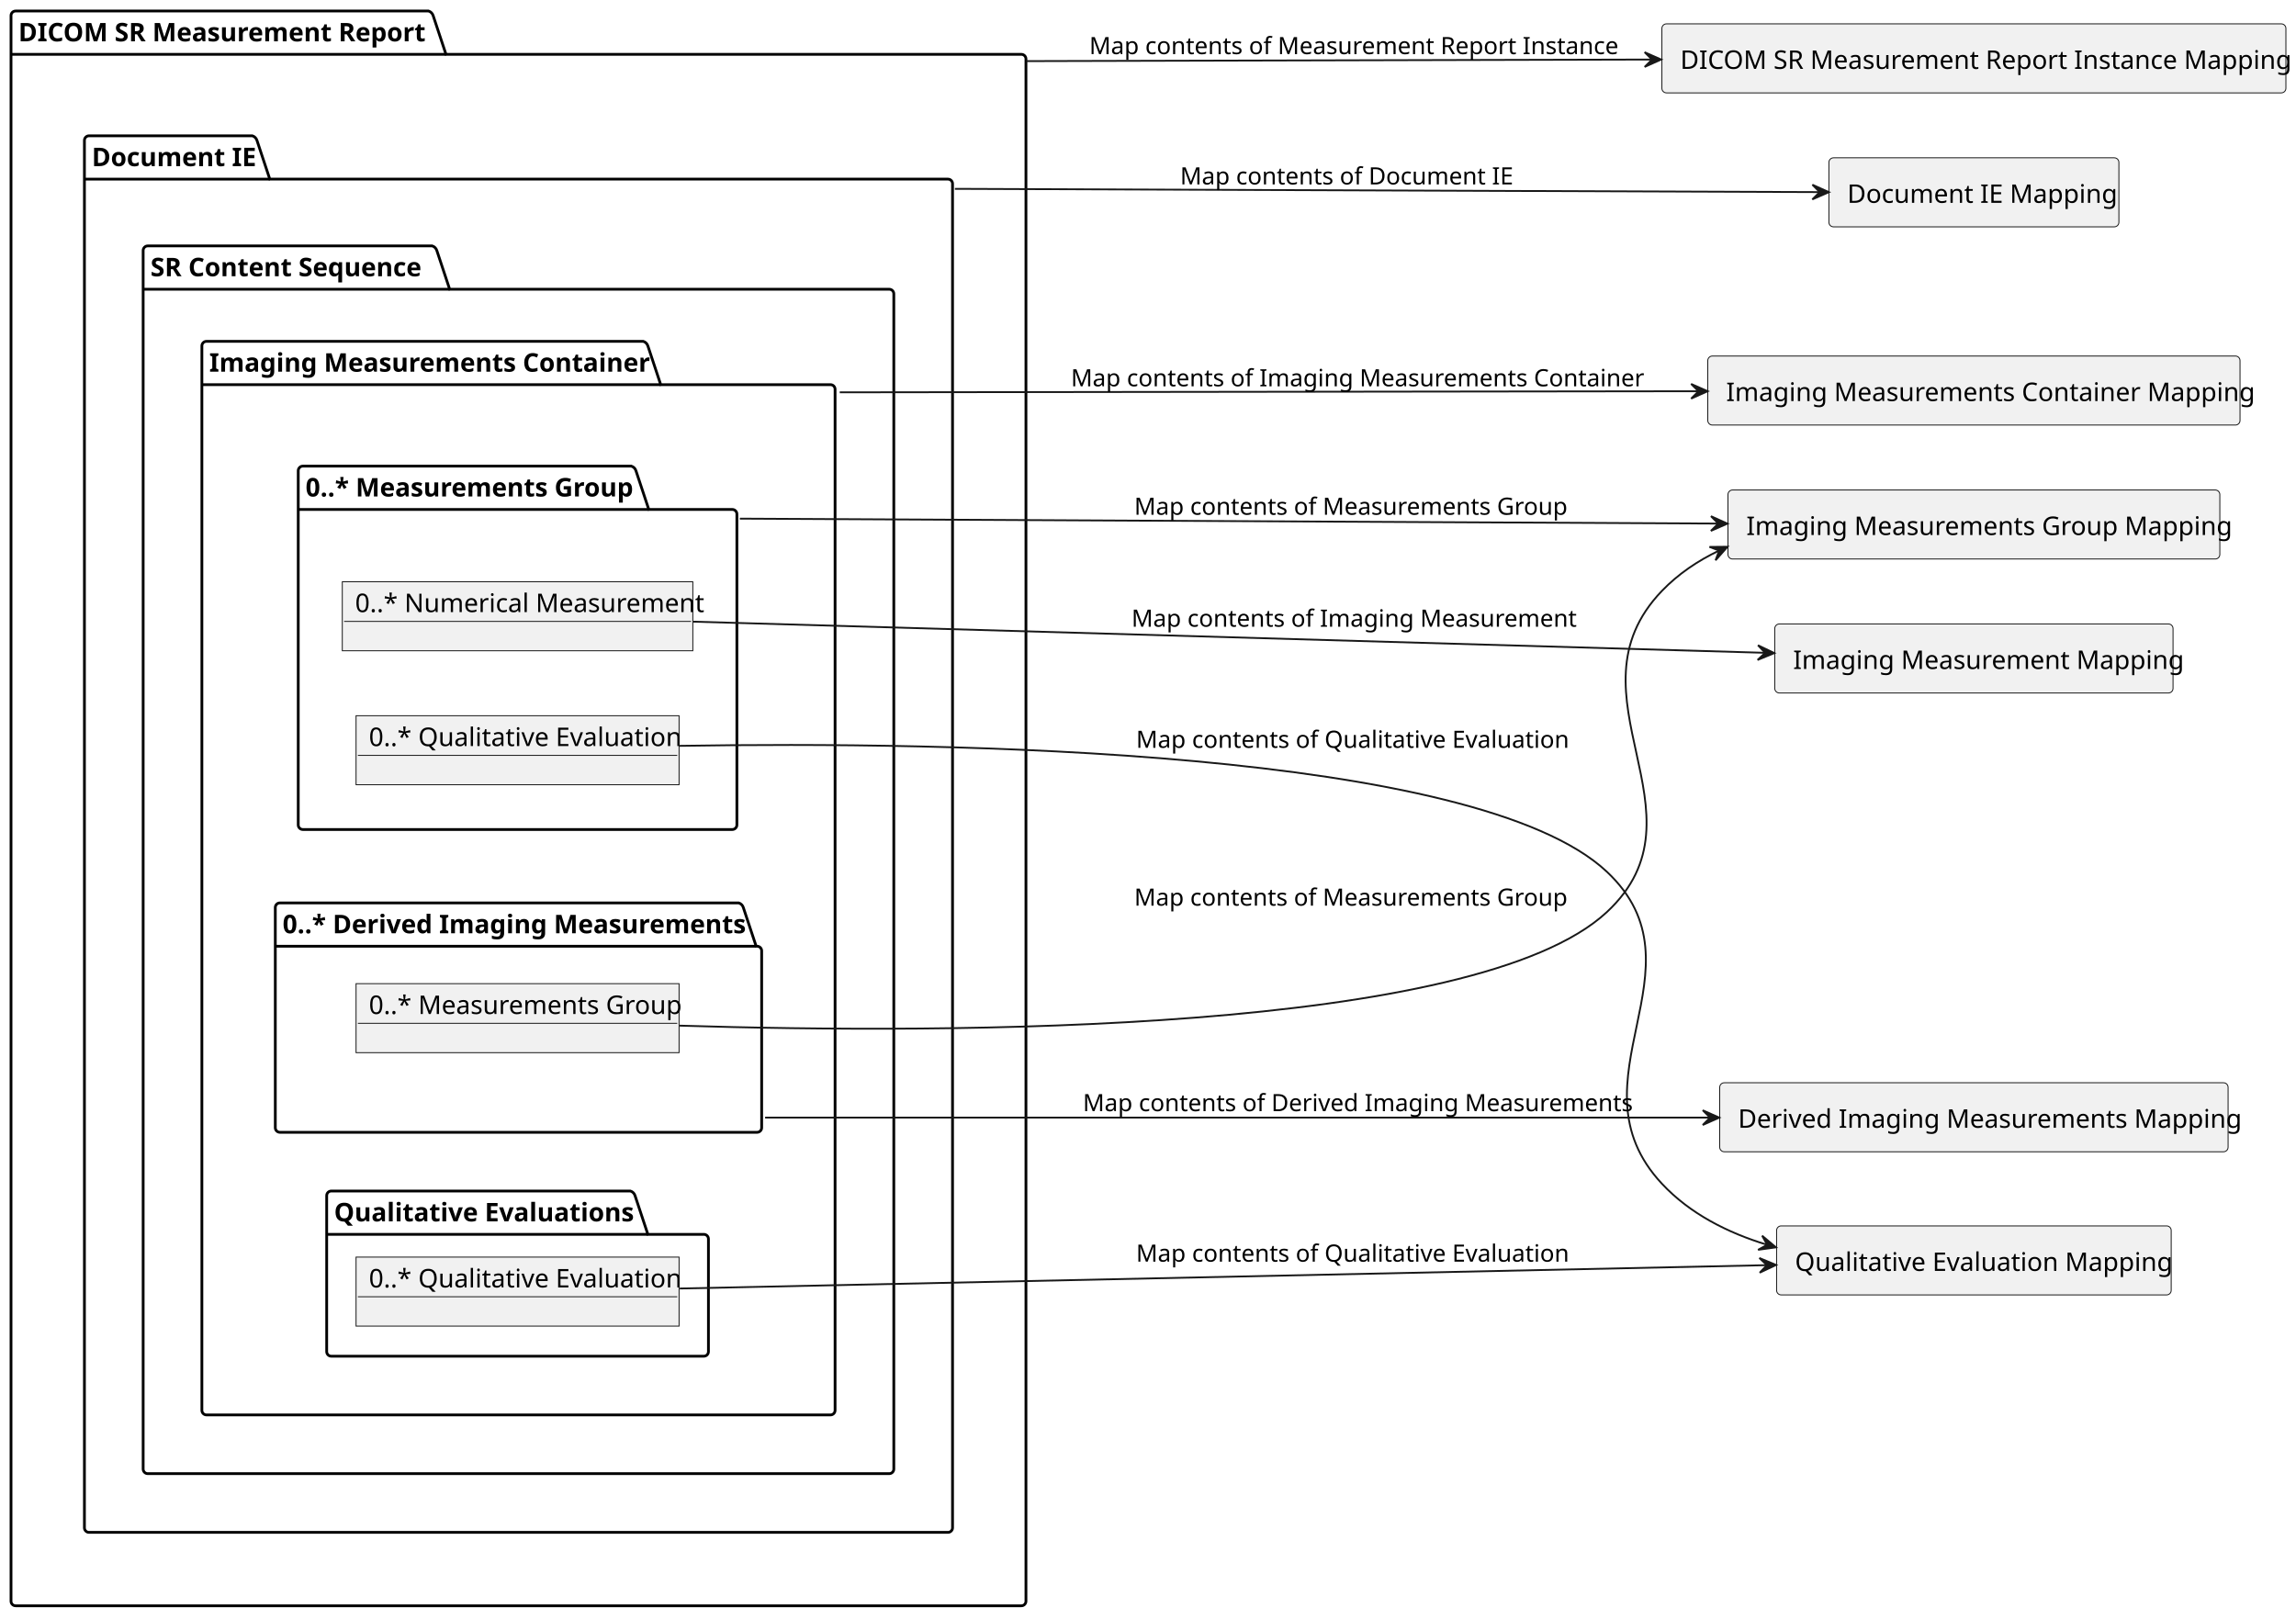
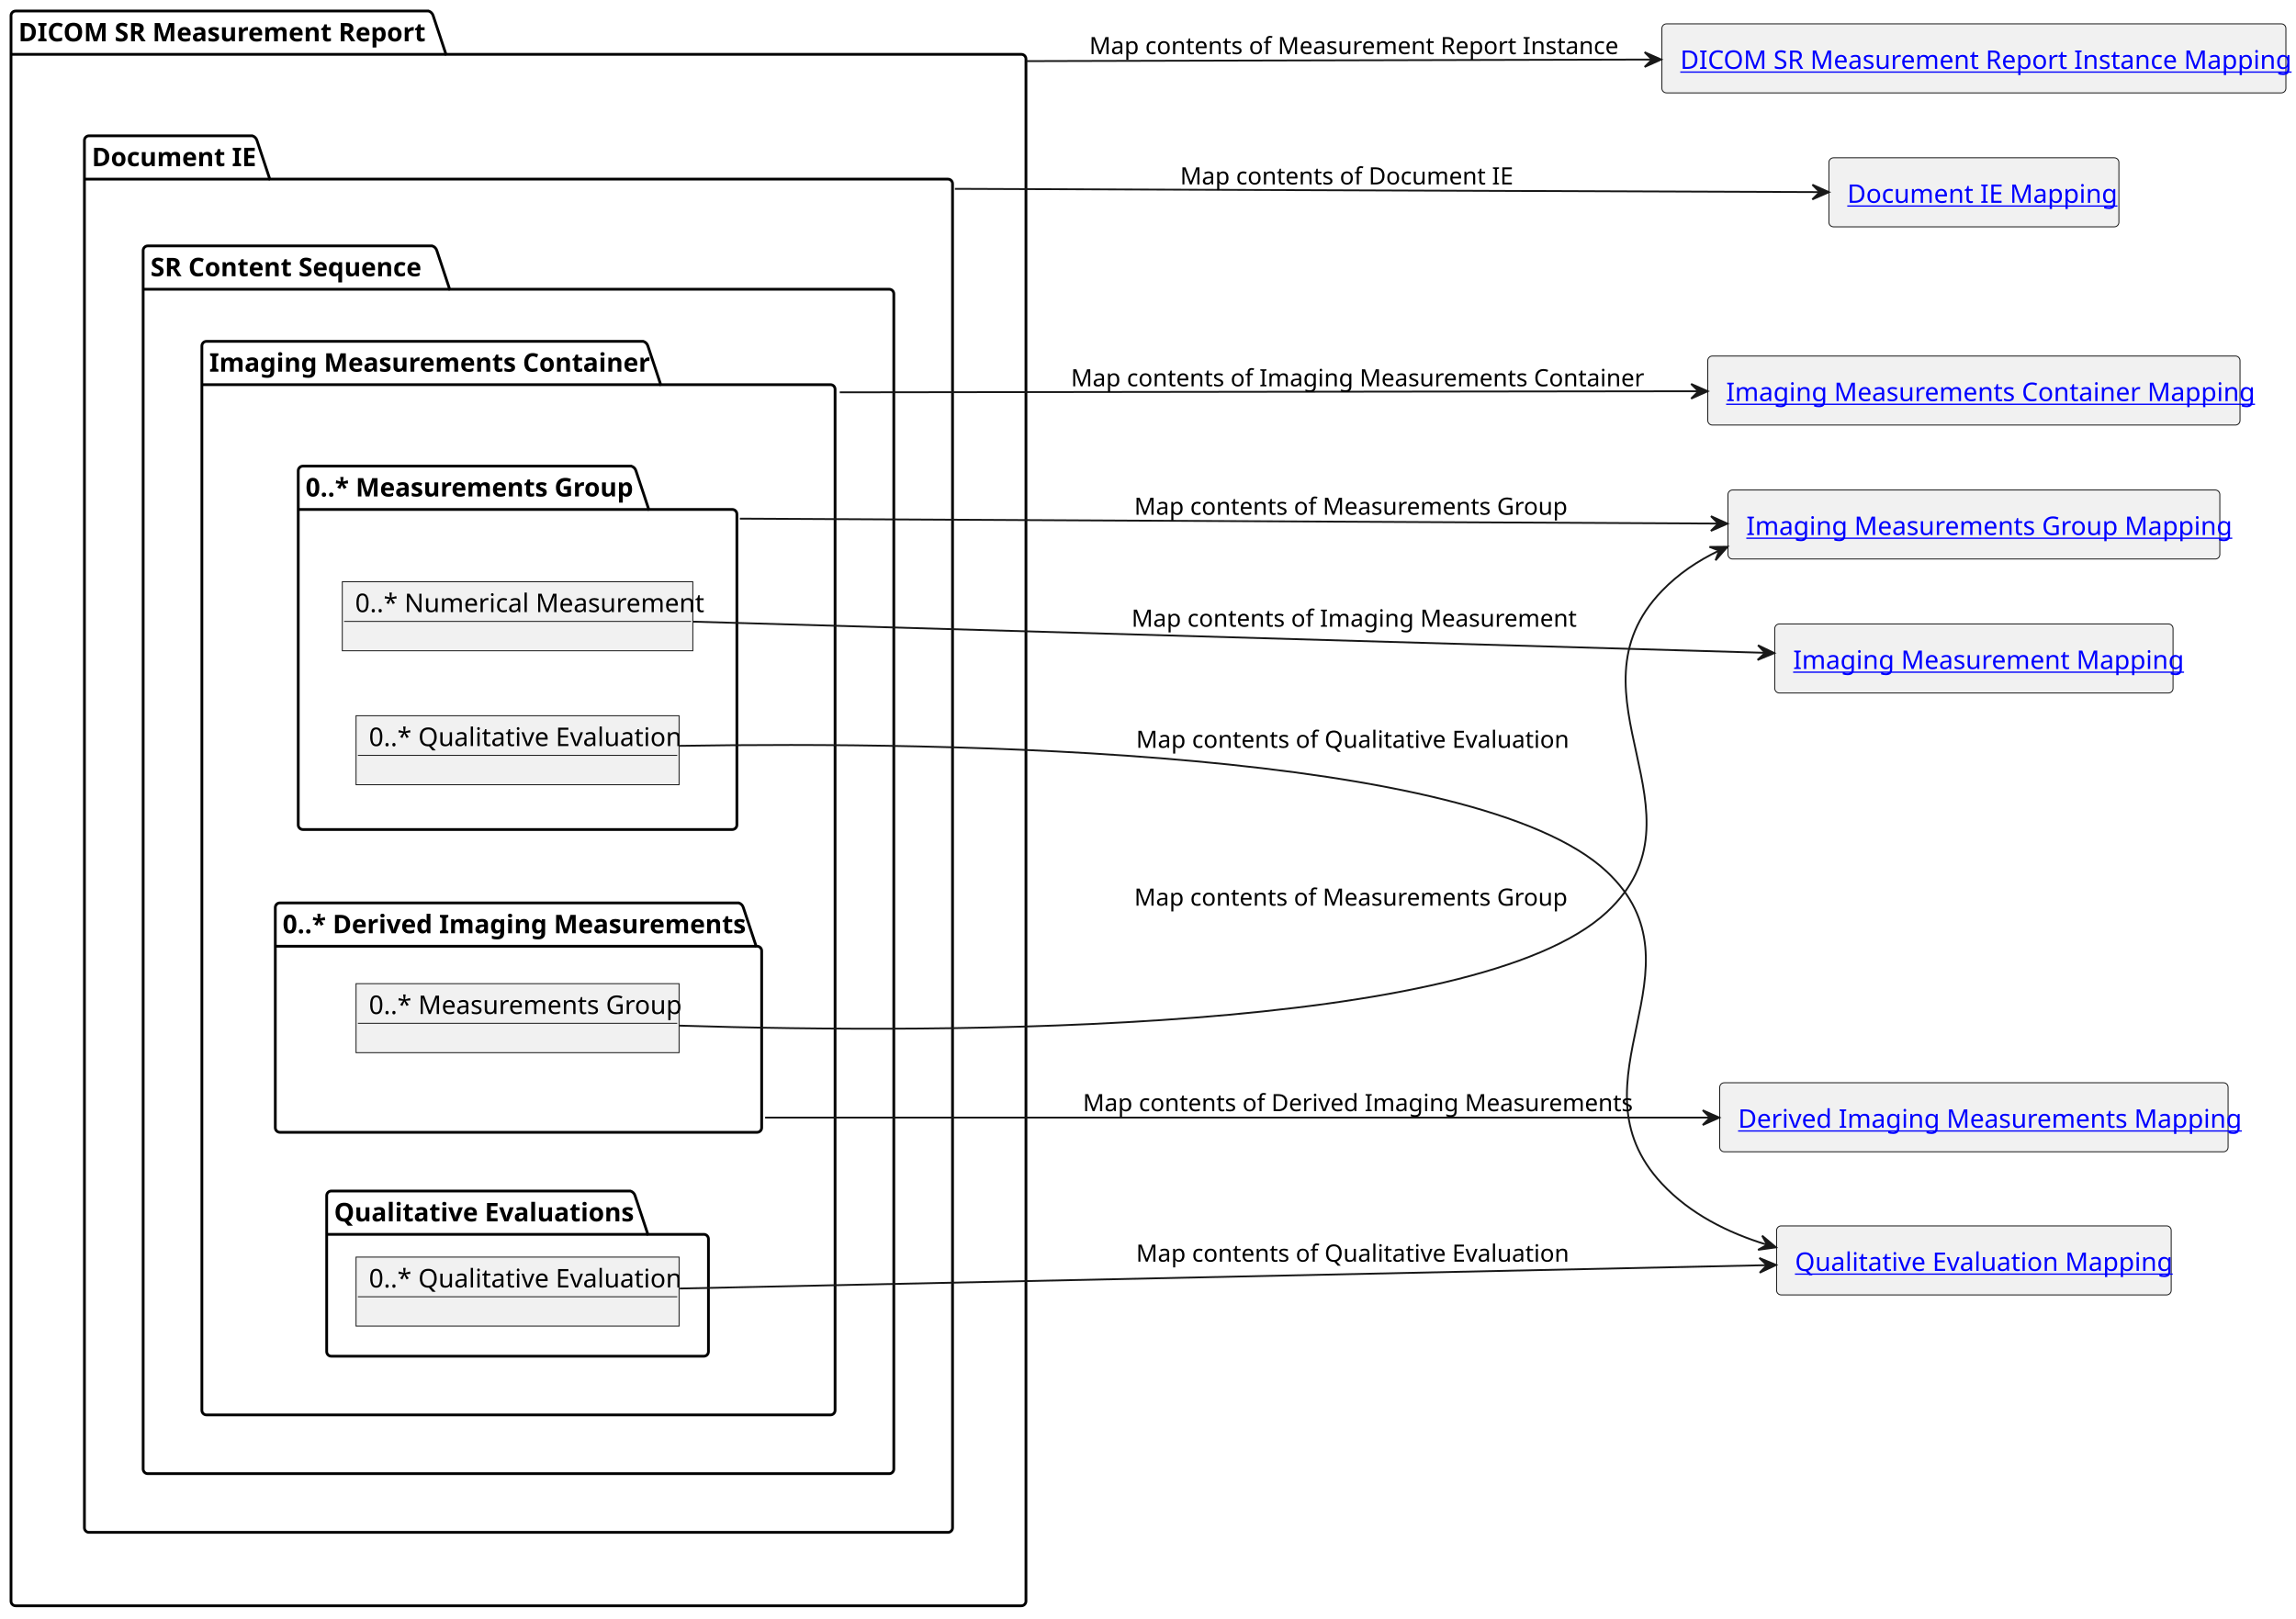
- <svg xmlns="http://www.w3.org/2000/svg" contentStyleType="text/css" height="882px" preserveAspectRatio="none" style="width:1251px;height:882px;background:#FFFFFF;" version="1.1" viewBox="0 0 1251 882" width="1251px" zoomAndPan="magnify">
+ <svg xmlns="http://www.w3.org/2000/svg" xmlns:xlink="http://www.w3.org/1999/xlink" contentStyleType="text/css" height="882px" preserveAspectRatio="none" style="width:1251px;height:882px;background:#FFFFFF;" version="1.1" viewBox="0 0 1251 882" width="1251px" zoomAndPan="magnify">
  <defs />
  <g>
    <g id="cluster_measurementReport">
      <path d="M8.5,6 L233.5,6 A3.75,3.75 0 0 1 236,8.5 L243,29.609 L556.5,29.609 A2.5,2.5 0 0 1 559,32.109 L559,872.5 A2.5,2.5 0 0 1 556.5,875 L8.5,875 A2.5,2.5 0 0 1 6,872.5 L6,8.5 A2.5,2.5 0 0 1 8.5,6 " fill="none" style="stroke:#000000;stroke-width:1.5;" />
      <line style="stroke:#000000;stroke-width:1.5;" x1="6" x2="243" y1="29.609" y2="29.609" />
      <text fill="#000000" font-family="sans-serif" font-size="14" font-weight="bold" lengthAdjust="spacing" textLength="224" x="10" y="22.533">DICOM SR Measurement Report</text>
    </g>
    <g id="cluster_documentIE">
      <path d="M48.5,74 L137.5,74 A3.75,3.75 0 0 1 140,76.5 L147,97.609 L516.5,97.609 A2.5,2.5 0 0 1 519,100.109 L519,832.5 A2.5,2.5 0 0 1 516.5,835 L48.5,835 A2.5,2.5 0 0 1 46,832.5 L46,76.5 A2.5,2.5 0 0 1 48.5,74 " fill="none" style="stroke:#000000;stroke-width:1.5;" />
      <line style="stroke:#000000;stroke-width:1.5;" x1="46" x2="147" y1="97.609" y2="97.609" />
      <text fill="#000000" font-family="sans-serif" font-size="14" font-weight="bold" lengthAdjust="spacing" textLength="88" x="50" y="90.533">Document IE</text>
    </g>
    <g id="cluster_srContentSequence">
      <path d="M80.5,134 L235.5,134 A3.75,3.75 0 0 1 238,136.5 L245,157.609 L484.5,157.609 A2.5,2.5 0 0 1 487,160.109 L487,800.5 A2.5,2.5 0 0 1 484.5,803 L80.5,803 A2.5,2.5 0 0 1 78,800.5 L78,136.5 A2.5,2.5 0 0 1 80.5,134 " fill="none" style="stroke:#000000;stroke-width:1.5;" />
      <line style="stroke:#000000;stroke-width:1.5;" x1="78" x2="245" y1="157.609" y2="157.609" />
      <text fill="#000000" font-family="sans-serif" font-size="14" font-weight="bold" lengthAdjust="spacing" textLength="154" x="82" y="150.533">SR Content Sequence</text>
    </g>
    <g id="cluster_imagingMeasurementsContainer">
      <path d="M112.5,186 L350.5,186 A3.75,3.75 0 0 1 353,188.5 L360,209.609 L452.5,209.609 A2.5,2.5 0 0 1 455,212.109 L455,768.5 A2.5,2.5 0 0 1 452.5,771 L112.5,771 A2.5,2.5 0 0 1 110,768.5 L110,188.5 A2.5,2.5 0 0 1 112.5,186 " fill="none" style="stroke:#000000;stroke-width:1.5;" />
      <line style="stroke:#000000;stroke-width:1.5;" x1="110" x2="360" y1="209.609" y2="209.609" />
      <text fill="#000000" font-family="sans-serif" font-size="14" font-weight="bold" lengthAdjust="spacing" textLength="237" x="114" y="202.533">Imaging Measurements Container</text>
    </g>
    <g id="cluster_measurementsGroup">
      <path d="M165,254 L344,254 A3.75,3.75 0 0 1 346.5,256.5 L353.5,277.609 L399,277.609 A2.5,2.5 0 0 1 401.5,280.109 L401.5,449.5 A2.5,2.5 0 0 1 399,452 L165,452 A2.5,2.5 0 0 1 162.5,449.5 L162.5,256.5 A2.5,2.5 0 0 1 165,254 " fill="none" style="stroke:#000000;stroke-width:1.5;" />
      <line style="stroke:#000000;stroke-width:1.5;" x1="162.5" x2="353.5" y1="277.609" y2="277.609" />
      <text fill="#000000" font-family="sans-serif" font-size="14" font-weight="bold" lengthAdjust="spacing" textLength="178" x="166.5" y="270.533">0..* Measurements Group</text>
    </g>
    <g id="cluster_derivedImagingMeasurements">
      <path d="M152.5,492 L402.5,492 A3.75,3.75 0 0 1 405,494.5 L412,515.609 L412.5,515.609 A2.5,2.5 0 0 1 415,518.109 L415,614.5 A2.5,2.5 0 0 1 412.5,617 L152.5,617 A2.5,2.5 0 0 1 150,614.5 L150,494.5 A2.5,2.5 0 0 1 152.5,492 " fill="none" style="stroke:#000000;stroke-width:1.5;" />
      <line style="stroke:#000000;stroke-width:1.5;" x1="150" x2="412" y1="515.609" y2="515.609" />
      <text fill="#000000" font-family="sans-serif" font-size="14" font-weight="bold" lengthAdjust="spacing" textLength="249" x="154" y="508.533">0..* Derived Imaging Measurements</text>
    </g>
    <g id="cluster_qualitativeEvaluations">
      <path d="M180.5,649 L343.5,649 A3.75,3.75 0 0 1 346,651.5 L353,672.609 L383.5,672.609 A2.5,2.5 0 0 1 386,675.109 L386,736.5 A2.5,2.5 0 0 1 383.5,739 L180.5,739 A2.5,2.5 0 0 1 178,736.5 L178,651.5 A2.5,2.5 0 0 1 180.5,649 " fill="none" style="stroke:#000000;stroke-width:1.5;" />
      <line style="stroke:#000000;stroke-width:1.5;" x1="178" x2="353" y1="672.609" y2="672.609" />
      <text fill="#000000" font-family="sans-serif" font-size="14" font-weight="bold" lengthAdjust="spacing" textLength="162" x="182" y="665.533">Qualitative Evaluations</text>
    </g>
    <g id="elem_numericalMeasurement">
      <rect fill="#F1F1F1" height="37.609" style="stroke:#181818;stroke-width:0.5;" width="191" x="186.5" y="317" />
      <text fill="#000000" font-family="sans-serif" font-size="14" lengthAdjust="spacing" textLength="177" x="193.5" y="333.533">0..* Numerical Measurement</text>
      <line style="stroke:#181818;stroke-width:0.5;" x1="187.5" x2="376.5" y1="338.609" y2="338.609" />
    </g>
    <g id="elem_measurementGroupQualitativeEvaluation">
      <rect fill="#F1F1F1" height="37.609" style="stroke:#181818;stroke-width:0.5;" width="176" x="194" y="390" />
      <text fill="#000000" font-family="sans-serif" font-size="14" lengthAdjust="spacing" textLength="162" x="201" y="406.533">0..* Qualitative Evaluation</text>
      <line style="stroke:#181818;stroke-width:0.5;" x1="195" x2="369" y1="411.609" y2="411.609" />
    </g>
    <g id="elem_derivedMeasurementsGroup">
      <rect fill="#F1F1F1" height="37.609" style="stroke:#181818;stroke-width:0.5;" width="176" x="194" y="536" />
      <text fill="#000000" font-family="sans-serif" font-size="14" lengthAdjust="spacing" textLength="162" x="201" y="552.533">0..* Measurements Group</text>
      <line style="stroke:#181818;stroke-width:0.5;" x1="195" x2="369" y1="557.609" y2="557.609" />
    </g>
    <g id="elem_qualitativeEvaluation">
      <rect fill="#F1F1F1" height="37.609" style="stroke:#181818;stroke-width:0.5;" width="176" x="194" y="685" />
      <text fill="#000000" font-family="sans-serif" font-size="14" lengthAdjust="spacing" textLength="162" x="201" y="701.533">0..* Qualitative Evaluation</text>
      <line style="stroke:#181818;stroke-width:0.5;" x1="195" x2="369" y1="706.609" y2="706.609" />
    </g>
    <g id="elem_measurementReportInstanceMapping">
      <rect fill="#F1F1F1" height="37.609" rx="2.5" ry="2.5" style="stroke:#181818;stroke-width:0.5;" width="340" x="905.5" y="13" />
-       <text fill="#000000" font-family="sans-serif" font-size="14" lengthAdjust="spacing" textLength="320" x="915.5" y="37.533">DICOM SR Measurement Report Instance Mapping</text>
+       <a href="mapping.html#sr_instance" target="_top" title="mapping.html#sr_instance" xlink:actuate="onRequest" xlink:href="mapping.html#sr_instance" xlink:show="new" xlink:title="mapping.html#sr_instance" xlink:type="simple">
+         <text fill="#0000FF" font-family="sans-serif" font-size="14" lengthAdjust="spacing" text-decoration="underline" textLength="320" x="915.5" y="37.533">DICOM SR Measurement Report Instance Mapping</text>
+       </a>
    </g>
    <g id="elem_documentIEMapping">
      <rect fill="#F1F1F1" height="37.609" rx="2.5" ry="2.5" style="stroke:#181818;stroke-width:0.5;" width="158" x="996.5" y="86" />
-       <text fill="#000000" font-family="sans-serif" font-size="14" lengthAdjust="spacing" textLength="138" x="1006.5" y="110.533">Document IE Mapping</text>
+       <a href="mapping.html#sr_document" target="_top" title="mapping.html#sr_document" xlink:actuate="onRequest" xlink:href="mapping.html#sr_document" xlink:show="new" xlink:title="mapping.html#sr_document" xlink:type="simple">
+         <text fill="#0000FF" font-family="sans-serif" font-size="14" lengthAdjust="spacing" text-decoration="underline" textLength="138" x="1006.5" y="110.533">Document IE Mapping</text>
+       </a>
    </g>
    <g id="elem_imagingMeasurementsContainerMapping">
      <rect fill="#F1F1F1" height="37.609" rx="2.5" ry="2.5" style="stroke:#181818;stroke-width:0.5;" width="290" x="930.5" y="194" />
-       <text fill="#000000" font-family="sans-serif" font-size="14" lengthAdjust="spacing" textLength="270" x="940.5" y="218.533">Imaging Measurements Container Mapping</text>
+       <a href="mapping.html#imaging_measurements_container" target="_top" title="mapping.html#imaging_measurements_container" xlink:actuate="onRequest" xlink:href="mapping.html#imaging_measurements_container" xlink:show="new" xlink:title="mapping.html#imaging_measurements_container" xlink:type="simple">
+         <text fill="#0000FF" font-family="sans-serif" font-size="14" lengthAdjust="spacing" text-decoration="underline" textLength="270" x="940.5" y="218.533">Imaging Measurements Container Mapping</text>
+       </a>
    </g>
    <g id="elem_imagingMeasurementGroupMapping">
      <rect fill="#F1F1F1" height="37.609" rx="2.5" ry="2.5" style="stroke:#181818;stroke-width:0.5;" width="268" x="941.5" y="267" />
-       <text fill="#000000" font-family="sans-serif" font-size="14" lengthAdjust="spacing" textLength="248" x="951.5" y="291.533">Imaging Measurements Group Mapping</text>
+       <a href="mapping.html#imaging_measurement_group" target="_top" title="mapping.html#imaging_measurement_group" xlink:actuate="onRequest" xlink:href="mapping.html#imaging_measurement_group" xlink:show="new" xlink:title="mapping.html#imaging_measurement_group" xlink:type="simple">
+         <text fill="#0000FF" font-family="sans-serif" font-size="14" lengthAdjust="spacing" text-decoration="underline" textLength="248" x="951.5" y="291.533">Imaging Measurements Group Mapping</text>
+       </a>
    </g>
    <g id="elem_imagingMeasurementMapping">
      <rect fill="#F1F1F1" height="37.609" rx="2.5" ry="2.5" style="stroke:#181818;stroke-width:0.5;" width="217" x="967" y="340" />
-       <text fill="#000000" font-family="sans-serif" font-size="14" lengthAdjust="spacing" textLength="197" x="977" y="364.533">Imaging Measurement Mapping</text>
+       <a href="mapping.html#imaging_measurement" target="_top" title="mapping.html#imaging_measurement" xlink:actuate="onRequest" xlink:href="mapping.html#imaging_measurement" xlink:show="new" xlink:title="mapping.html#imaging_measurement" xlink:type="simple">
+         <text fill="#0000FF" font-family="sans-serif" font-size="14" lengthAdjust="spacing" text-decoration="underline" textLength="197" x="977" y="364.533">Imaging Measurement Mapping</text>
+       </a>
    </g>
    <g id="elem_qualitativeEvaluationMapping">
      <rect fill="#F1F1F1" height="37.609" rx="2.5" ry="2.5" style="stroke:#181818;stroke-width:0.5;" width="215" x="968" y="668" />
-       <text fill="#000000" font-family="sans-serif" font-size="14" lengthAdjust="spacing" textLength="195" x="978" y="692.533">Qualitative Evaluation Mapping</text>
+       <a href="mapping.html#qualitative_evaluation" target="_top" title="mapping.html#qualitative_evaluation" xlink:actuate="onRequest" xlink:href="mapping.html#qualitative_evaluation" xlink:show="new" xlink:title="mapping.html#qualitative_evaluation" xlink:type="simple">
+         <text fill="#0000FF" font-family="sans-serif" font-size="14" lengthAdjust="spacing" text-decoration="underline" textLength="195" x="978" y="692.533">Qualitative Evaluation Mapping</text>
+       </a>
    </g>
    <g id="elem_derivedImagingMeasurementsMapping">
      <rect fill="#F1F1F1" height="37.609" rx="2.5" ry="2.5" style="stroke:#181818;stroke-width:0.5;" width="277" x="937" y="590" />
-       <text fill="#000000" font-family="sans-serif" font-size="14" lengthAdjust="spacing" textLength="257" x="947" y="614.533">Derived Imaging Measurements Mapping</text>
+       <a href="mapping.html#derived_imaging_measurements" target="_top" title="mapping.html#derived_imaging_measurements" xlink:actuate="onRequest" xlink:href="mapping.html#derived_imaging_measurements" xlink:show="new" xlink:title="mapping.html#derived_imaging_measurements" xlink:type="simple">
+         <text fill="#0000FF" font-family="sans-serif" font-size="14" lengthAdjust="spacing" text-decoration="underline" textLength="257" x="947" y="614.533">Derived Imaging Measurements Mapping</text>
+       </a>
    </g>
    <g id="link_measurementReport_measurementReportInstanceMapping">
      <path codeLine="31" d="M559.196,33.301 C560.216,33.299 561.237,33.296 562.26,33.293 C564.305,33.288 566.355,33.283 568.409,33.278 C572.516,33.267 576.641,33.257 580.782,33.246 C589.062,33.226 597.404,33.204 605.791,33.183 C639.34,33.098 673.612,33.012 707.6,32.926 C775.574,32.754 842.408,32.585 900.02,32.44 " fill="none" id="measurementReport-to-measurementReportInstanceMapping" style="stroke:#181818;stroke-width:1.0;" />
      <polygon fill="#181818" points="905.1,32.43,896.089,28.456,900.1,32.444,896.111,36.456,905.1,32.43" style="stroke:#181818;stroke-width:1.0;" />
      <text fill="#000000" font-family="sans-serif" font-size="13" lengthAdjust="spacing" textLength="271" x="593.5" y="29.495">Map contents of Measurement Report Instance</text>
    </g>
    <g id="link_documentIE_documentIEMapping">
      <path codeLine="32" d="M520.277,102.9 C521.408,102.904 522.541,102.908 523.676,102.912 C528.217,102.93 532.789,102.947 537.392,102.964 C546.596,102.999 555.917,103.034 565.332,103.07 C715.975,103.64 890.565,104.3 991.21,104.68 " fill="none" id="documentIE-to-documentIEMapping" style="stroke:#181818;stroke-width:1.0;" />
      <polygon fill="#181818" points="996.49,104.7,987.513,100.649,991.49,104.671,987.467,108.648,996.49,104.7" style="stroke:#181818;stroke-width:1.0;" />
      <text fill="#000000" font-family="sans-serif" font-size="13" lengthAdjust="spacing" textLength="172" x="643" y="100.495">Map contents of Document IE</text>
    </g>
    <g id="link_imagingMeasurementsContainer_imagingMeasurementsContainerMapping">
      <path codeLine="33" d="M457.541,213.781 C459.409,213.779 461.286,213.777 463.173,213.774 C466.946,213.77 470.757,213.765 474.603,213.76 C489.99,213.741 505.942,213.721 522.321,213.7 C653.352,213.535 811.65,213.335 925.1,213.19 " fill="none" id="imagingMeasurementsContainer-to-imagingMeasurementsContainerMapping" style="stroke:#181818;stroke-width:1.0;" />
      <polygon fill="#181818" points="930.43,213.18,921.419,209.206,925.43,213.194,921.442,217.206,930.43,213.18" style="stroke:#181818;stroke-width:1.0;" />
      <text fill="#000000" font-family="sans-serif" font-size="13" lengthAdjust="spacing" textLength="291" x="583.5" y="210.495">Map contents of Imaging Measurements Container</text>
    </g>
    <g id="link_measurementsGroup_imagingMeasurementGroupMapping">
      <path codeLine="34" d="M403.107,282.61 C406.437,282.627 409.818,282.644 413.249,282.661 C420.111,282.696 427.17,282.731 434.409,282.768 C463.364,282.915 495.185,283.076 528.691,283.245 C662.715,283.923 823.69,284.735 935.95,285.3 " fill="none" id="measurementsGroup-to-imagingMeasurementGroupMapping" style="stroke:#181818;stroke-width:1.0;" />
      <polygon fill="#181818" points="941.22,285.33,932.243,281.279,936.22,285.301,932.197,289.279,941.22,285.33" style="stroke:#181818;stroke-width:1.0;" />
      <text fill="#000000" font-family="sans-serif" font-size="13" lengthAdjust="spacing" textLength="222" x="618" y="280.495">Map contents of Measurements Group</text>
    </g>
    <g id="link_numericalMeasurement_imagingMeasurementMapping">
      <path codeLine="35" d="M377.69,338.75 C524.12,343.01 804.96,351.17 961.69,355.72 " fill="none" id="numericalMeasurement-to-imagingMeasurementMapping" style="stroke:#181818;stroke-width:1.0;" />
      <polygon fill="#181818" points="966.75,355.87,957.868,351.615,961.752,355.727,957.639,359.611,966.75,355.87" style="stroke:#181818;stroke-width:1.0;" />
      <text fill="#000000" font-family="sans-serif" font-size="13" lengthAdjust="spacing" textLength="225" x="616.5" y="341.495">Map contents of Imaging Measurement</text>
    </g>
    <g id="link_measurementGroupQualitativeEvaluation_qualitativeEvaluationMapping">
      <path codeLine="36" d="M370.02,406.42 C516.74,404.02 804.36,408.25 875.5,475 C931.45,527.5 853.15,588.91 905.5,645 C920.75,661.34 941.28,671.74 962.77,678.27 " fill="none" id="measurementGroupQualitativeEvaluation-to-qualitativeEvaluationMapping" style="stroke:#181818;stroke-width:1.0;" />
      <polygon fill="#181818" points="967.66,679.69,960.123,673.351,962.856,678.303,957.904,681.037,967.66,679.69" style="stroke:#181818;stroke-width:1.0;" />
      <text fill="#000000" font-family="sans-serif" font-size="13" lengthAdjust="spacing" textLength="220" x="619" y="407.495">Map contents of Qualitative Evaluation</text>
    </g>
    <g id="link_derivedImagingMeasurements_derivedImagingMeasurementsMapping">
      <path codeLine="37" d="M416.879,609 C418.6,609 420.333,609 422.078,609 C425.568,609 429.105,609 432.686,609 C461.335,609 492.837,609 526.031,609 C658.81,609 818.68,609 931.47,609 " fill="none" id="derivedImagingMeasurements-to-derivedImagingMeasurementsMapping" style="stroke:#181818;stroke-width:1.0;" />
      <polygon fill="#181818" points="936.76,609,927.76,605,931.76,609,927.76,613,936.76,609" style="stroke:#181818;stroke-width:1.0;" />
      <text fill="#000000" font-family="sans-serif" font-size="13" lengthAdjust="spacing" textLength="278" x="590" y="605.495">Map contents of Derived Imaging Measurements</text>
    </g>
    <g id="link_derivedMeasurementsGroup_imagingMeasurementGroupMapping">
      <path codeLine="38" d="M370.27,558.88 C517.03,563.44 804.22,563.31 875.5,497 C933.28,443.25 850.83,378.91 905.5,322 C914.4,312.74 925.05,305.57 936.61,300.05 " fill="none" id="derivedMeasurementsGroup-to-imagingMeasurementGroupMapping" style="stroke:#181818;stroke-width:1.0;" />
      <polygon fill="#181818" points="941.27,297.93,931.422,298.024,936.721,300.004,934.741,305.303,941.27,297.93" style="stroke:#181818;stroke-width:1.0;" />
      <text fill="#000000" font-family="sans-serif" font-size="13" lengthAdjust="spacing" textLength="222" x="618" y="493.495">Map contents of Measurements Group</text>
    </g>
    <g id="link_qualitativeEvaluation_qualitativeEvaluationMapping">
      <path codeLine="39" d="M370.35,702.12 C514.82,699.02 803.36,692.82 962.57,689.4 " fill="none" id="qualitativeEvaluation-to-qualitativeEvaluationMapping" style="stroke:#181818;stroke-width:1.0;" />
      <polygon fill="#181818" points="967.71,689.29,958.621,685.497,962.711,689.404,958.804,693.495,967.71,689.29" style="stroke:#181818;stroke-width:1.0;" />
      <text fill="#000000" font-family="sans-serif" font-size="13" lengthAdjust="spacing" textLength="220" x="619" y="687.495">Map contents of Qualitative Evaluation</text>
    </g>
  </g>
</svg>
